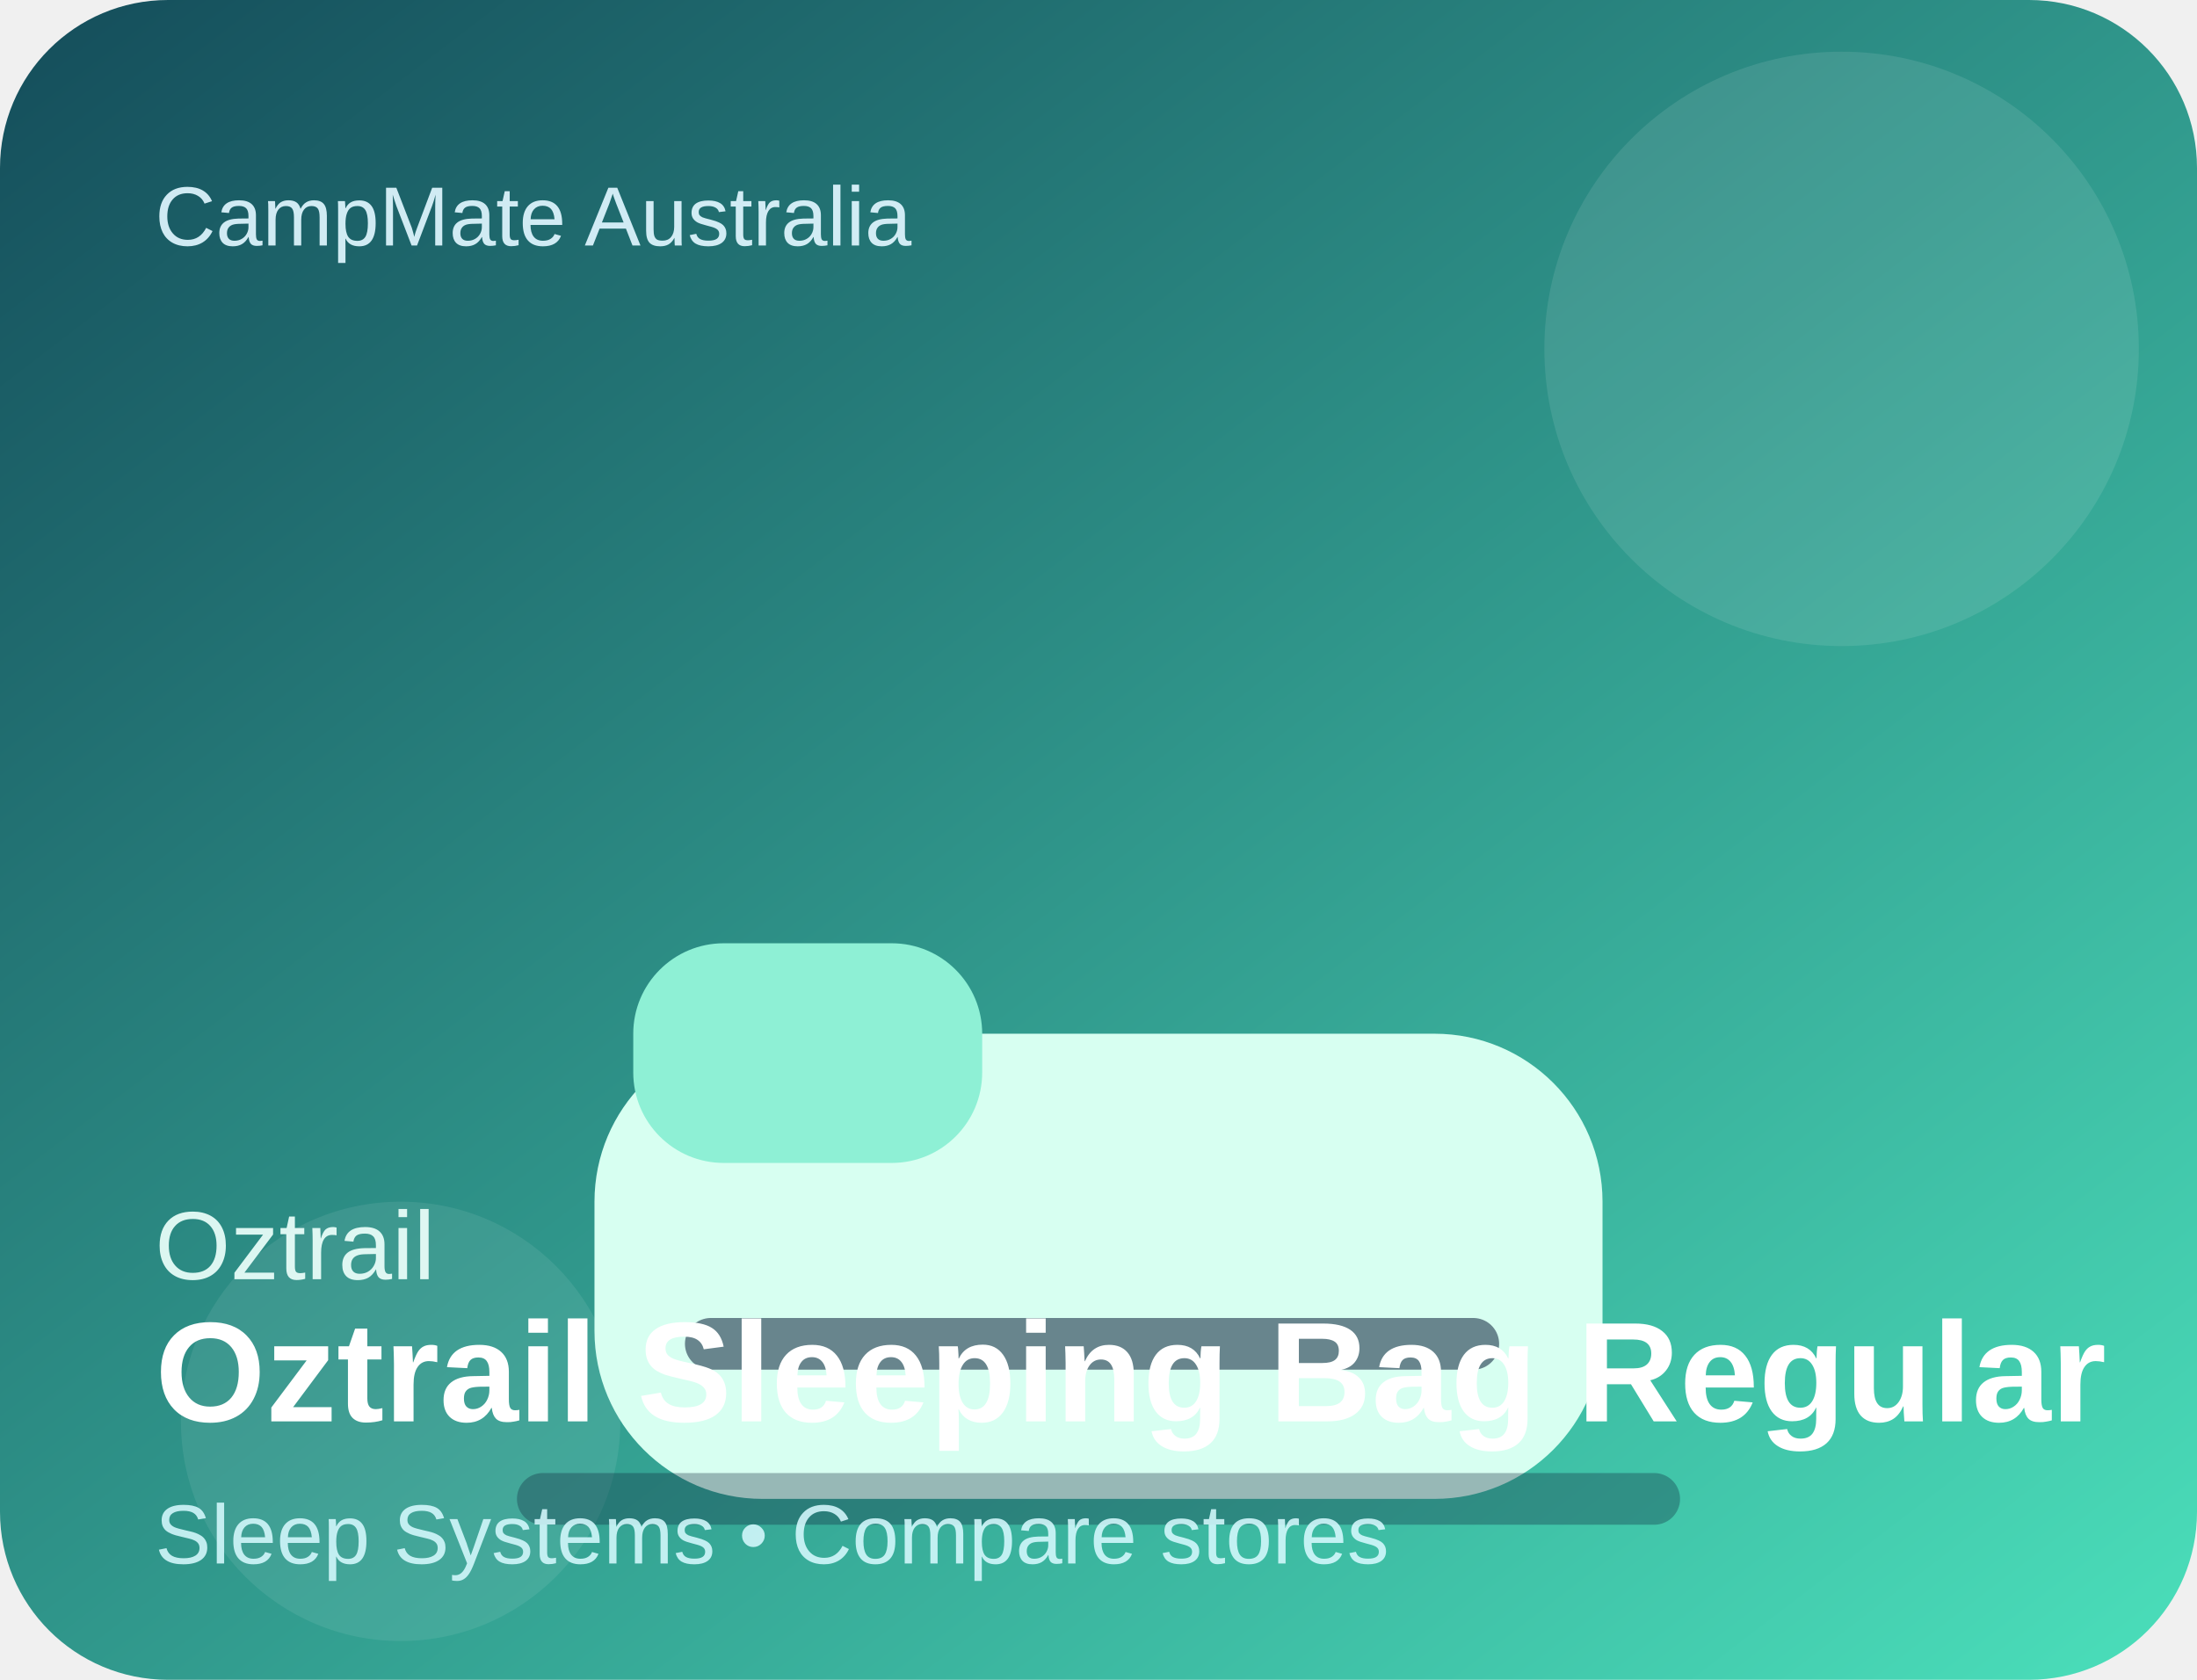
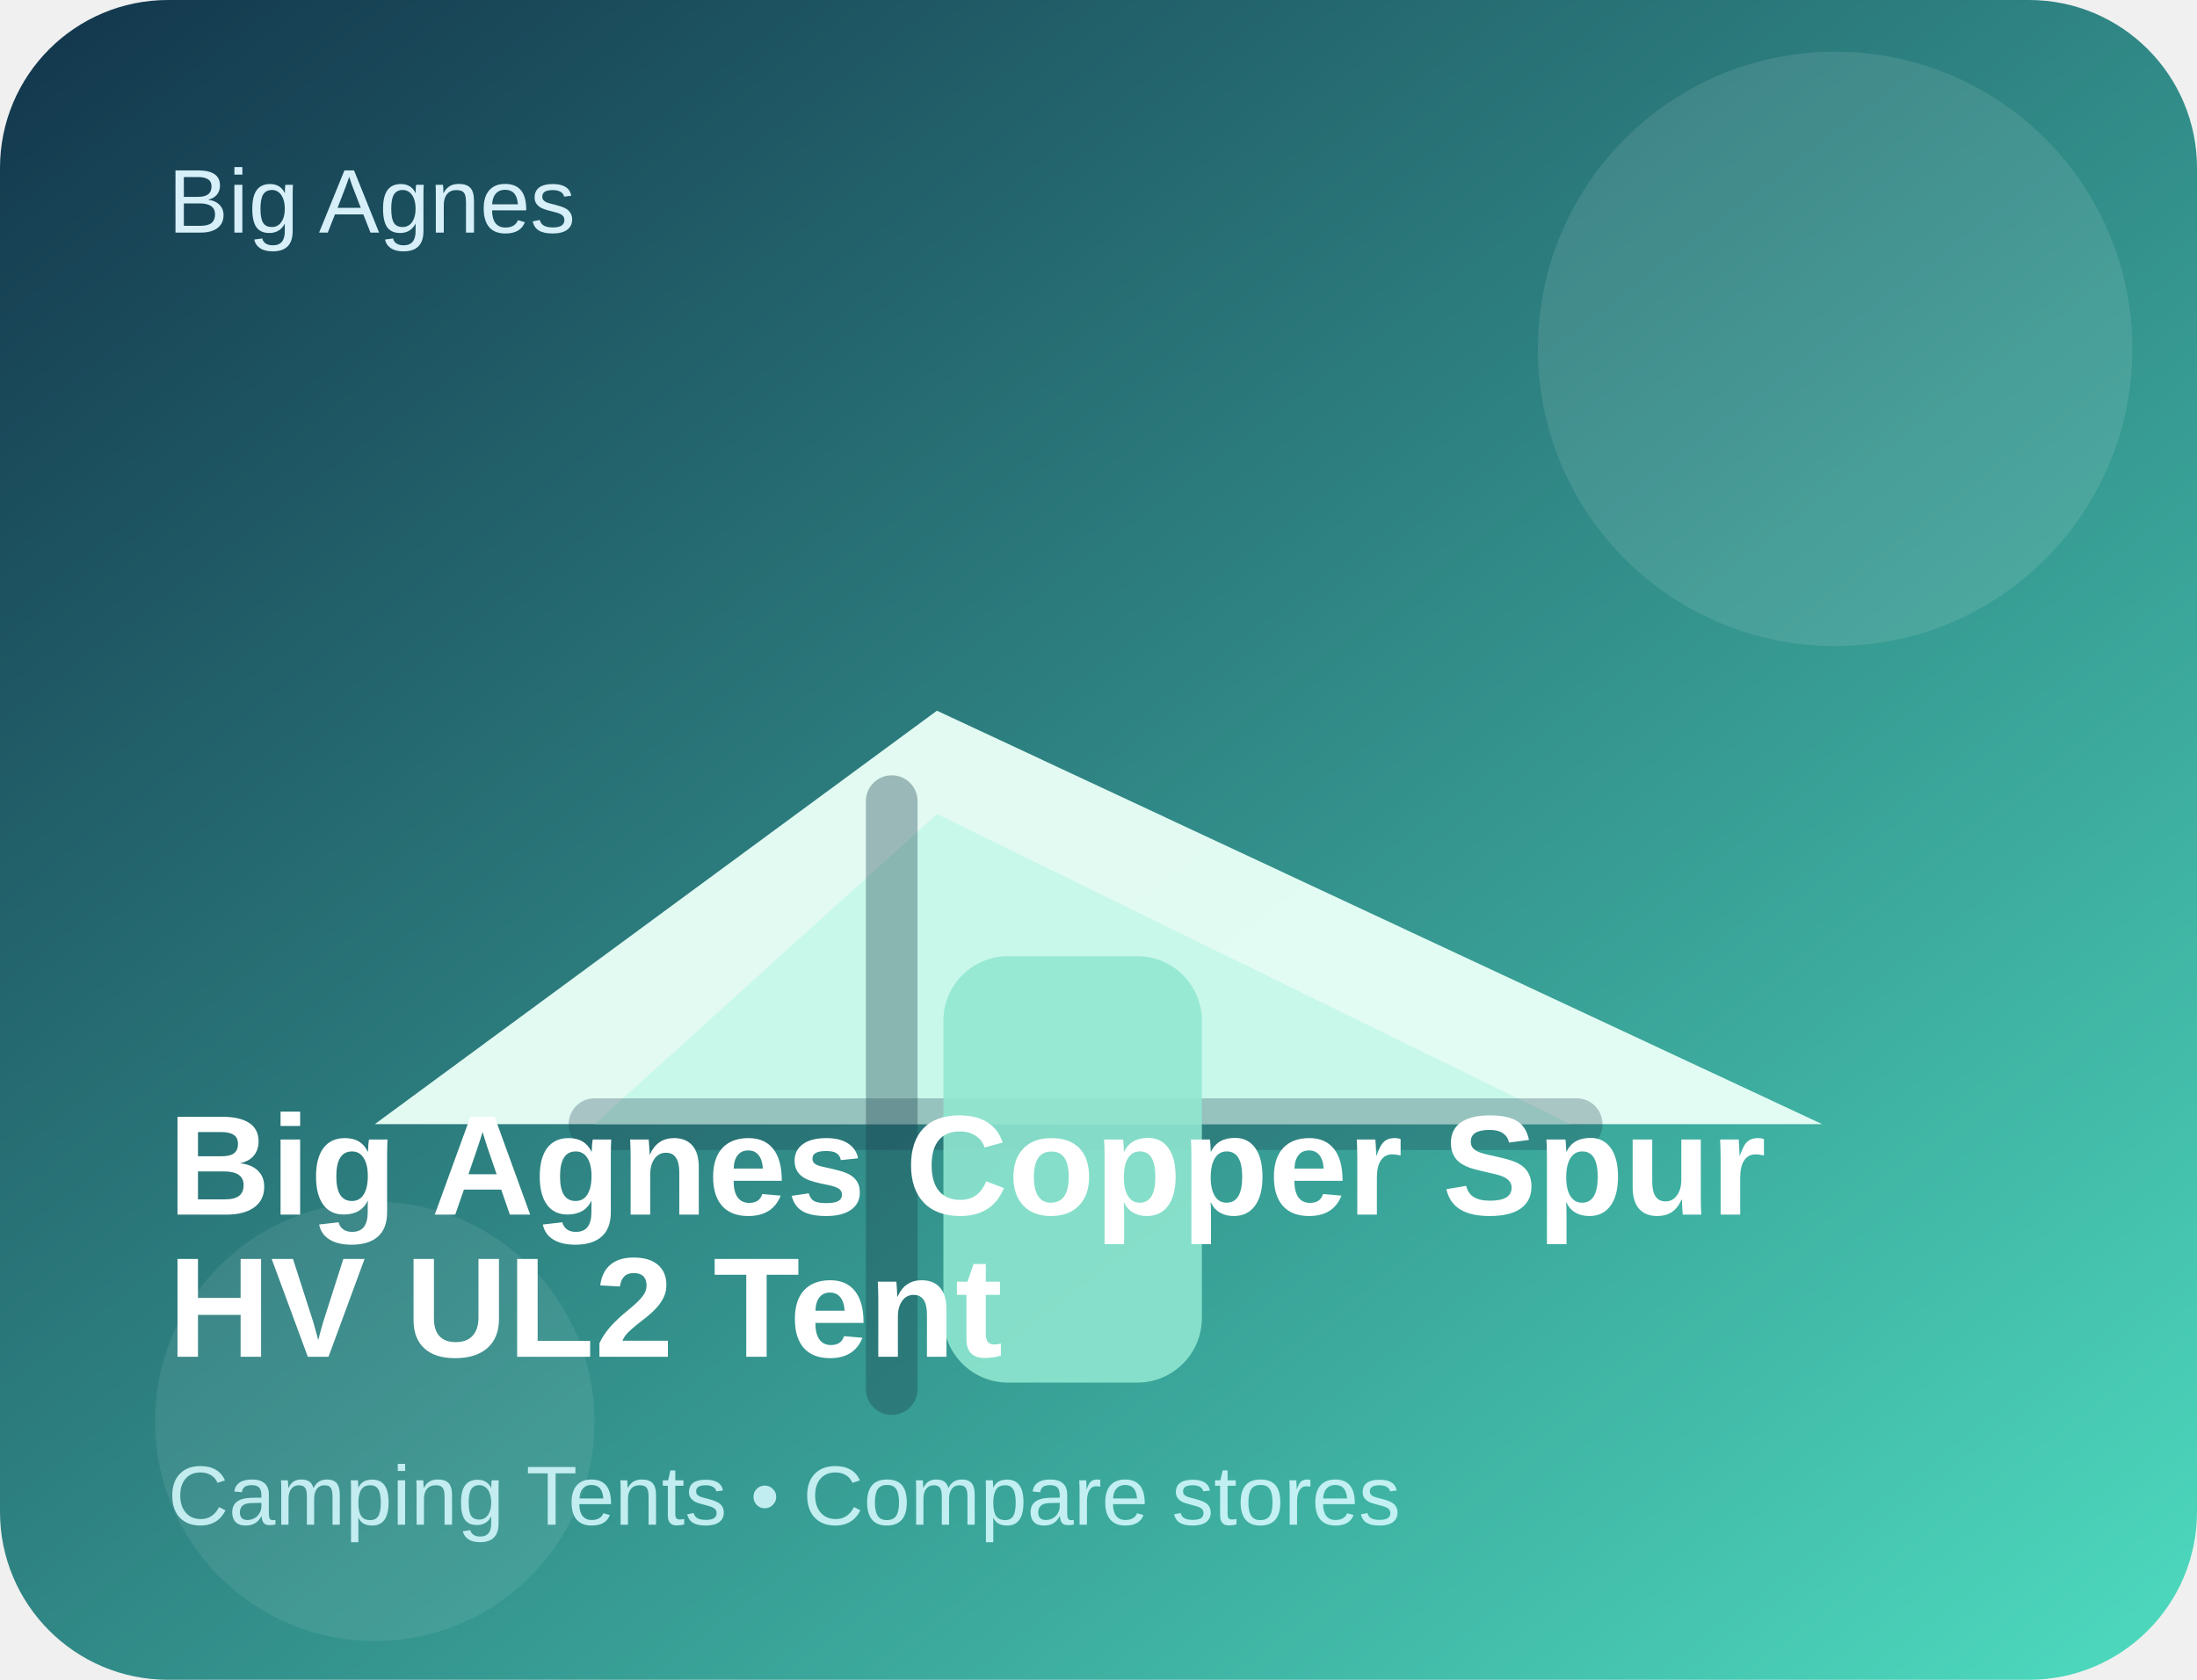
- <svg xmlns="http://www.w3.org/2000/svg" viewBox="0 0 340 260" role="img" aria-label="Oztrail Sleeping Bag Regular 133">
+ <svg xmlns="http://www.w3.org/2000/svg" viewBox="0 0 340 260" role="img" aria-label="Big Agnes Copper Spur HV UL2 Tent">
  <defs>
    <linearGradient id="g" x1="0" y1="0" x2="1" y2="1">
-       <stop offset="0%" stop-color="#144c5a" />
-       <stop offset="100%" stop-color="#4be0bb" />
+       <stop offset="0%" stop-color="#12344b" />
+       <stop offset="100%" stop-color="#4edcc0" />
    </linearGradient>
  </defs>
  <rect width="340" height="260" rx="26" fill="url(#g)" />
-   <circle cx="285" cy="54" r="46" fill="#ffffff" opacity="0.10" />
-   <circle cx="62" cy="220" r="34" fill="#ffffff" opacity="0.08" />
-   <rect x="92" y="160" width="156" height="72" rx="26" fill="#d7fff1" />
-   <rect x="98" y="146" width="54" height="34" rx="14" fill="#8ef0d5" />
-   <path d="M110 208 h118" stroke="#0c203a" stroke-width="8" stroke-linecap="round" opacity="0.55" />
-   <path d="M84 232 h172" stroke="#0c203a" stroke-width="8" stroke-linecap="round" opacity="0.32" />
-   <text x="24" y="38" font-family="Arial, Helvetica, sans-serif" font-size="13" fill="#dff6ff" opacity="0.92">CampMate Australia</text>
-   <text x="24" y="198" font-family="Arial, Helvetica, sans-serif" font-size="15" fill="#ecfffb" opacity="0.92">Oztrail</text>
-   <text x="24" y="220" font-family="Arial, Helvetica, sans-serif" font-size="22" font-weight="700" fill="#ffffff">Oztrail Sleeping Bag Regular</text>
-   <text x="24" y="242" font-family="Arial, Helvetica, sans-serif" font-size="13" fill="#d8faff" opacity="0.86">Sleep Systems • Compare stores</text>
+   <circle cx="284" cy="54" r="46" fill="#ffffff" opacity="0.10" />
+   <circle cx="58" cy="220" r="34" fill="#ffffff" opacity="0.08" />
+   <path d="M58 174 L145 110 L282 174" fill="#e9fff7" opacity="0.96" />
+   <path d="M92 174 L145 126 L243 174" fill="#c6f8ea" opacity="0.95" />
+   <path d="M138 124 L138 215" stroke="#163b4b" stroke-width="8" stroke-linecap="round" opacity="0.35" />
+   <path d="M92 174 H244" stroke="#163b4b" stroke-width="8" stroke-linecap="round" opacity="0.28" />
+   <rect x="146" y="148" width="40" height="66" rx="10" fill="#90e7d1" opacity="0.88" />
+   <text x="26" y="36" font-family="Arial, Helvetica, sans-serif" font-size="14" fill="#dff6ff" opacity="0.96">Big Agnes</text>
+   <text x="26" y="188" font-family="Arial, Helvetica, sans-serif" font-size="22" font-weight="700" fill="#ffffff">Big Agnes Copper Spur</text>
+   <text x="26" y="210" font-family="Arial, Helvetica, sans-serif" font-size="22" font-weight="700" fill="#ffffff">HV UL2 Tent</text>
+   <text x="26" y="236" font-family="Arial, Helvetica, sans-serif" font-size="13" fill="#d8faff" opacity="0.86">Camping Tents • Compare stores</text>
</svg>
